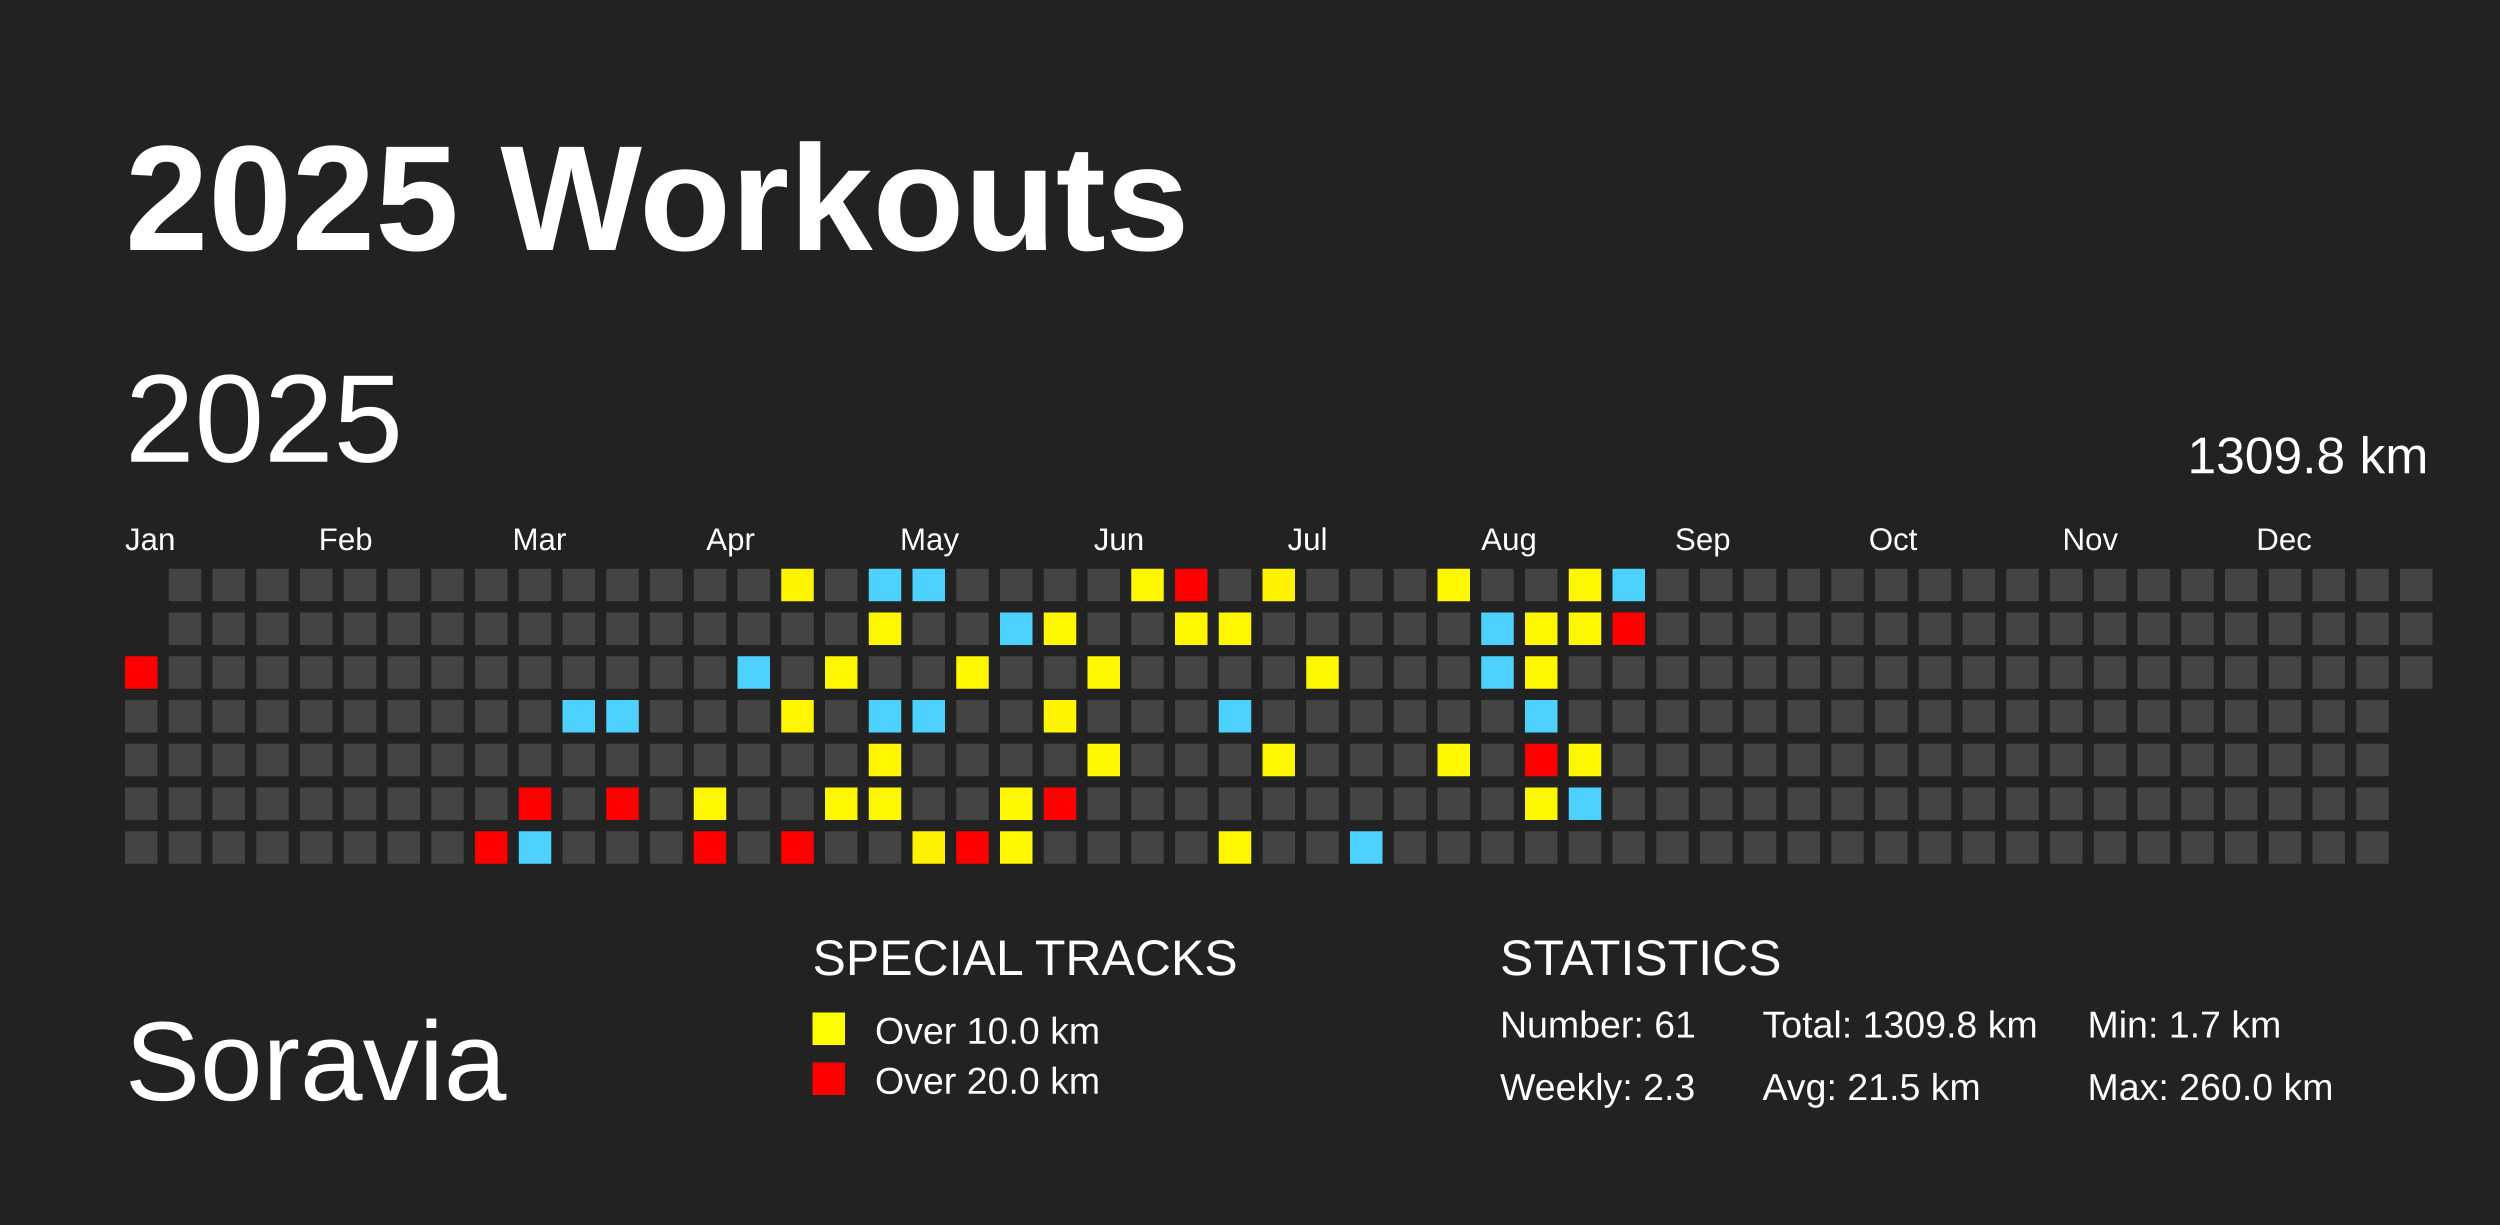
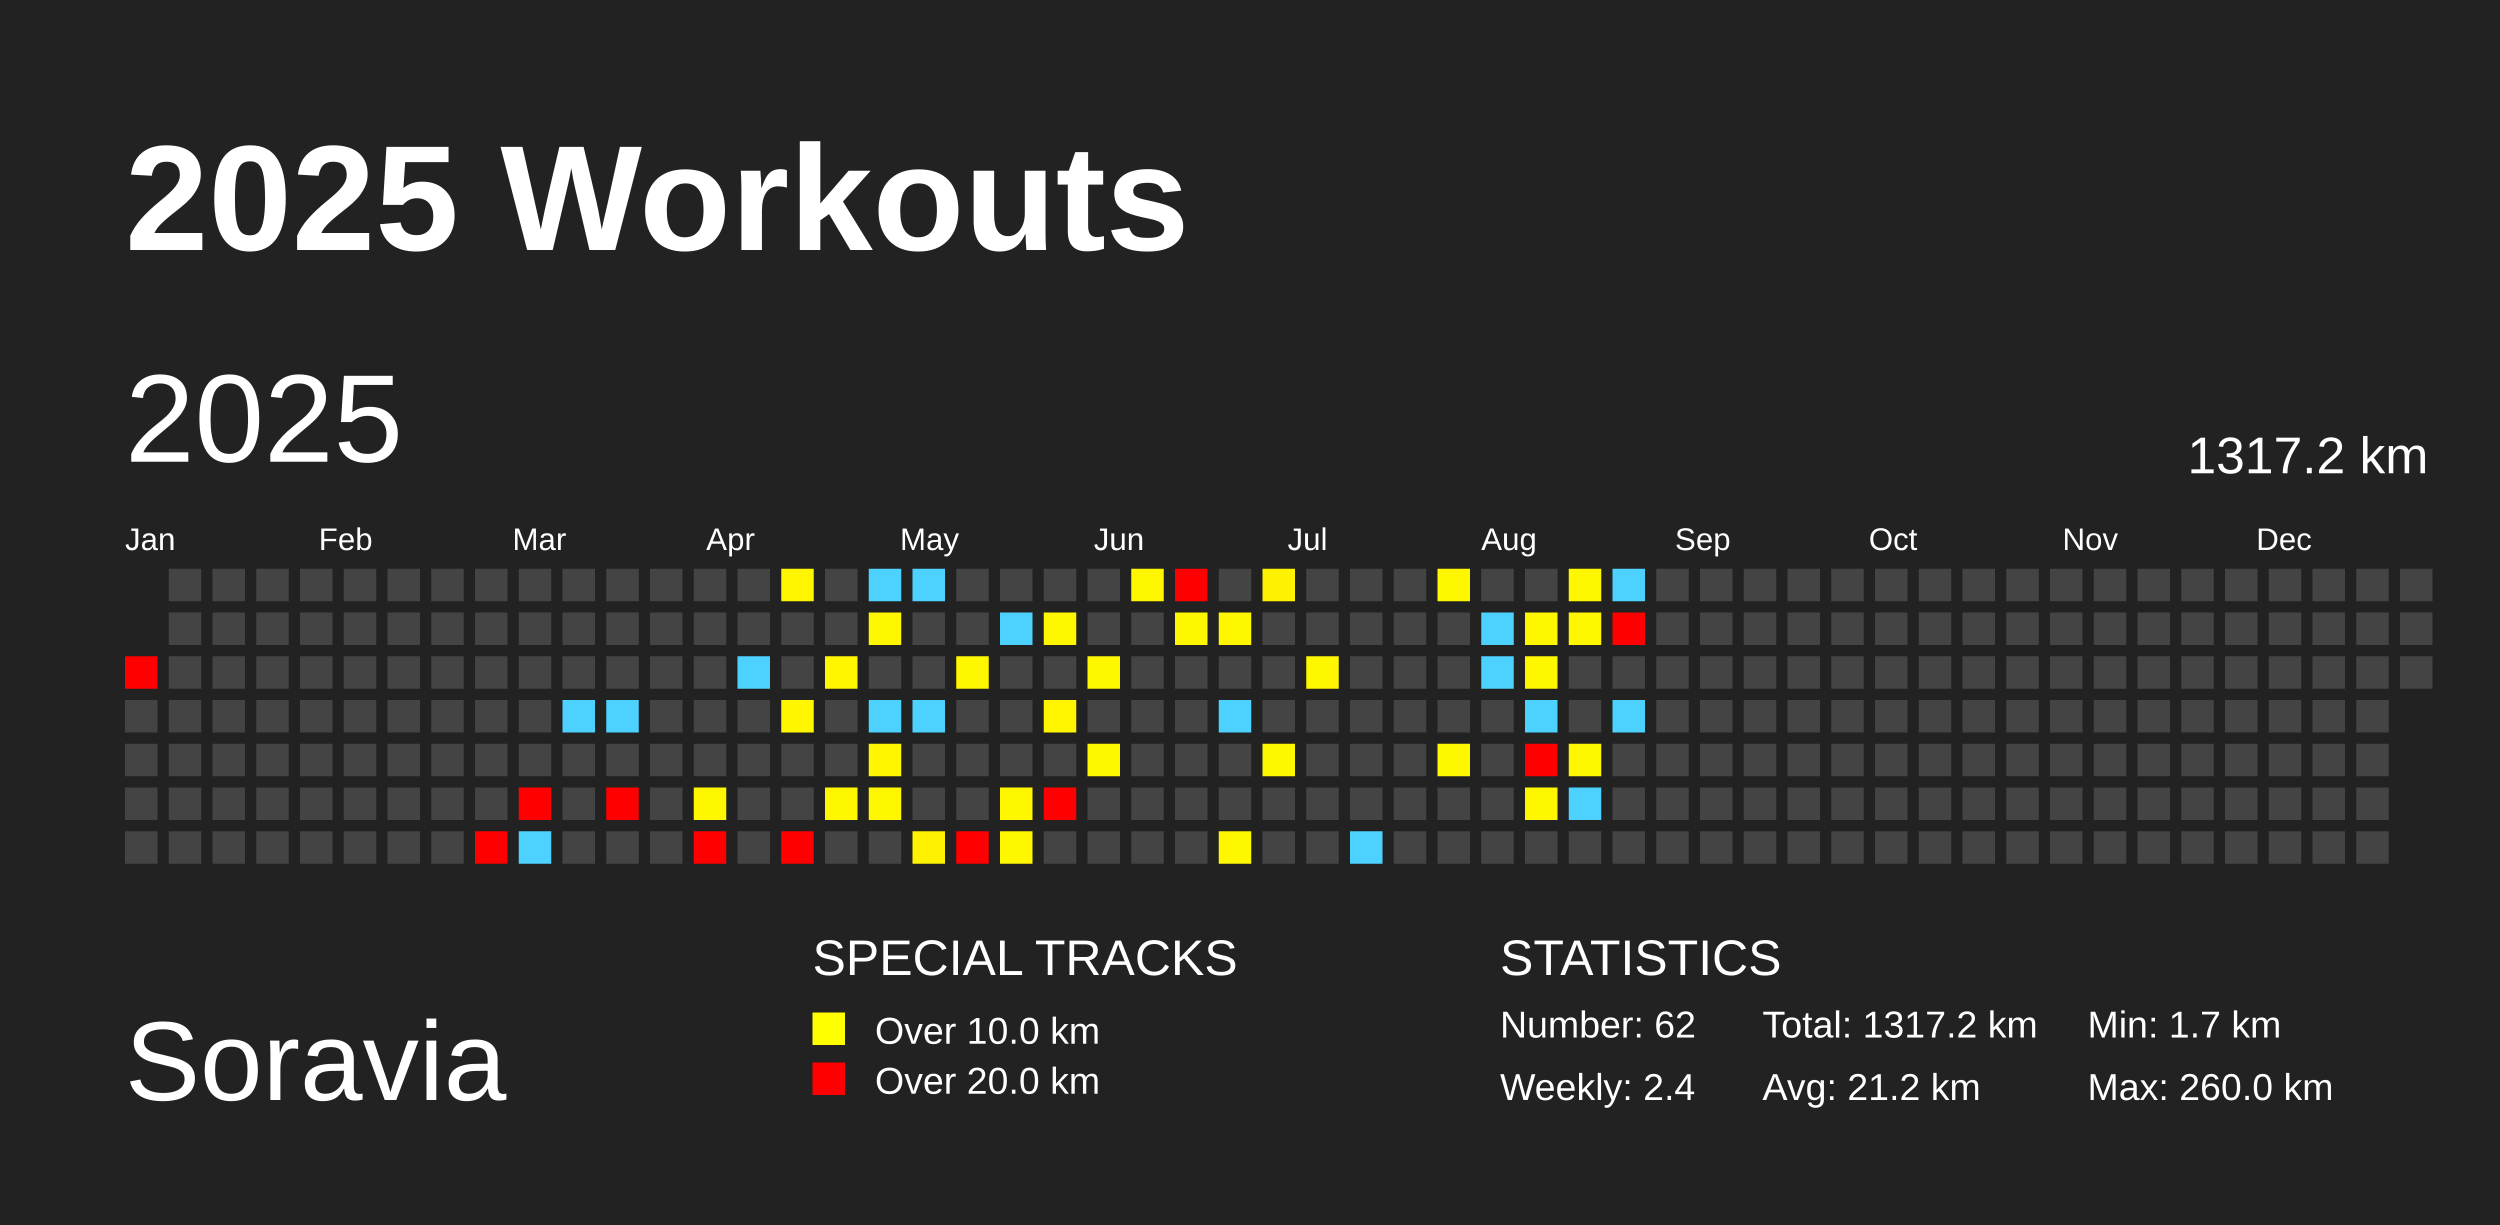
<svg xmlns="http://www.w3.org/2000/svg" baseProfile="full" height="98mm" version="1.1" viewBox="0,0,200,98" width="200mm">
  <defs />
  <rect fill="#222222" height="98" width="200" x="0" y="0" />
  <text fill="#FFFFFF" style="font-size:12px; font-family:Arial; font-weight:bold;" x="10" y="20">2025 Workouts</text>
  <text fill="#FFFFFF" style="font-size:9px; font-family:Arial" x="10" y="88">Soravia</text>
  <text fill="#FFFFFF" style="font-size:4px; font-family:Arial" x="65" y="78">SPECIAL TRACKS</text>
  <rect fill="yellow" height="2.6" width="2.6" x="65" y="81" />
  <text fill="#FFFFFF" style="font-size:3px; font-family:Arial" x="70" y="83.5">Over 10.0 km</text>
  <rect fill="red" height="2.6" width="2.6" x="65" y="85" />
  <text fill="#FFFFFF" style="font-size:3px; font-family:Arial" x="70" y="87.5">Over 20.0 km</text>
  <text fill="#FFFFFF" style="font-size:4px; font-family:Arial" x="120" y="78">STATISTICS</text>
-   <text fill="#FFFFFF" style="font-size:3px; font-family:Arial" x="120" y="83">Number: 61</text>
-   <text fill="#FFFFFF" style="font-size:3px; font-family:Arial" x="120" y="88">Weekly: 2.3</text>
-   <text fill="#FFFFFF" style="font-size:3px; font-family:Arial" x="141" y="83">Total: 1309.8 km</text>
-   <text fill="#FFFFFF" style="font-size:3px; font-family:Arial" x="141" y="88">Avg: 21.5 km</text>
+   <text fill="#FFFFFF" style="font-size:3px; font-family:Arial" x="120" y="83">Number: 62</text>
+   <text fill="#FFFFFF" style="font-size:3px; font-family:Arial" x="120" y="88">Weekly: 2.4</text>
+   <text fill="#FFFFFF" style="font-size:3px; font-family:Arial" x="141" y="83">Total: 1317.2 km</text>
+   <text fill="#FFFFFF" style="font-size:3px; font-family:Arial" x="141" y="88">Avg: 21.2 km</text>
  <text fill="#FFFFFF" style="font-size:3px; font-family:Arial" x="167" y="83">Min: 1.7 km</text>
  <text fill="#FFFFFF" style="font-size:3px; font-family:Arial" x="167" y="88">Max: 260.0 km</text>
  <text dominant-baseline="hanging" fill="#FFFFFF" style="font-size:10.0px; font-family:Arial;" x="10" y="30">2025</text>
-   <text dominant-baseline="hanging" fill="#FFFFFF" style="font-size:4.125px; font-family:Arial;" x="175" y="35">1309.8 km</text>
+   <text dominant-baseline="hanging" fill="#FFFFFF" style="font-size:4.125px; font-family:Arial;" x="175" y="35">1317.2 km</text>
  <text fill="#FFFFFF" style="font-size:2.5px; font-family:Arial" x="10.0" y="44">Jan</text>
  <text fill="#FFFFFF" style="font-size:2.5px; font-family:Arial" x="25.5" y="44">Feb</text>
  <text fill="#FFFFFF" style="font-size:2.5px; font-family:Arial" x="41.0" y="44">Mar</text>
  <text fill="#FFFFFF" style="font-size:2.5px; font-family:Arial" x="56.5" y="44">Apr</text>
  <text fill="#FFFFFF" style="font-size:2.5px; font-family:Arial" x="72.0" y="44">May</text>
  <text fill="#FFFFFF" style="font-size:2.5px; font-family:Arial" x="87.5" y="44">Jun</text>
  <text fill="#FFFFFF" style="font-size:2.5px; font-family:Arial" x="103.0" y="44">Jul</text>
  <text fill="#FFFFFF" style="font-size:2.5px; font-family:Arial" x="118.5" y="44">Aug</text>
  <text fill="#FFFFFF" style="font-size:2.5px; font-family:Arial" x="134.0" y="44">Sep</text>
  <text fill="#FFFFFF" style="font-size:2.5px; font-family:Arial" x="149.5" y="44">Oct</text>
  <text fill="#FFFFFF" style="font-size:2.5px; font-family:Arial" x="165.0" y="44">Nov</text>
  <text fill="#FFFFFF" style="font-size:2.5px; font-family:Arial" x="180.5" y="44">Dec</text>
  <rect fill="red" height="2.6" width="2.6" x="10.0" y="52.5" />
  <rect fill="#444444" height="2.6" width="2.6" x="10.0" y="56.0" />
  <rect fill="#444444" height="2.6" width="2.6" x="10.0" y="59.5" />
  <rect fill="#444444" height="2.6" width="2.6" x="10.0" y="63.0" />
  <rect fill="#444444" height="2.6" width="2.6" x="10.0" y="66.5" />
  <rect fill="#444444" height="2.6" width="2.6" x="13.5" y="45.5" />
  <rect fill="#444444" height="2.6" width="2.6" x="13.5" y="49.0" />
  <rect fill="#444444" height="2.6" width="2.6" x="13.5" y="52.5" />
  <rect fill="#444444" height="2.6" width="2.6" x="13.5" y="56.0" />
  <rect fill="#444444" height="2.6" width="2.6" x="13.5" y="59.5" />
  <rect fill="#444444" height="2.6" width="2.6" x="13.5" y="63.0" />
  <rect fill="#444444" height="2.6" width="2.6" x="13.5" y="66.5" />
  <rect fill="#444444" height="2.6" width="2.6" x="17.0" y="45.5" />
  <rect fill="#444444" height="2.6" width="2.6" x="17.0" y="49.0" />
  <rect fill="#444444" height="2.6" width="2.6" x="17.0" y="52.5" />
  <rect fill="#444444" height="2.6" width="2.6" x="17.0" y="56.0" />
  <rect fill="#444444" height="2.6" width="2.6" x="17.0" y="59.5" />
  <rect fill="#444444" height="2.6" width="2.6" x="17.0" y="63.0" />
  <rect fill="#444444" height="2.6" width="2.6" x="17.0" y="66.5" />
  <rect fill="#444444" height="2.6" width="2.6" x="20.5" y="45.5" />
  <rect fill="#444444" height="2.6" width="2.6" x="20.5" y="49.0" />
  <rect fill="#444444" height="2.6" width="2.6" x="20.5" y="52.5" />
  <rect fill="#444444" height="2.6" width="2.6" x="20.5" y="56.0" />
  <rect fill="#444444" height="2.6" width="2.6" x="20.5" y="59.5" />
  <rect fill="#444444" height="2.6" width="2.6" x="20.5" y="63.0" />
  <rect fill="#444444" height="2.6" width="2.6" x="20.5" y="66.5" />
  <rect fill="#444444" height="2.6" width="2.6" x="24.0" y="45.5" />
  <rect fill="#444444" height="2.6" width="2.6" x="24.0" y="49.0" />
  <rect fill="#444444" height="2.6" width="2.6" x="24.0" y="52.5" />
  <rect fill="#444444" height="2.6" width="2.6" x="24.0" y="56.0" />
  <rect fill="#444444" height="2.6" width="2.6" x="24.0" y="59.5" />
  <rect fill="#444444" height="2.6" width="2.6" x="24.0" y="63.0" />
  <rect fill="#444444" height="2.6" width="2.6" x="24.0" y="66.5" />
  <rect fill="#444444" height="2.6" width="2.6" x="27.5" y="45.5" />
  <rect fill="#444444" height="2.6" width="2.6" x="27.5" y="49.0" />
  <rect fill="#444444" height="2.6" width="2.6" x="27.5" y="52.5" />
  <rect fill="#444444" height="2.6" width="2.6" x="27.5" y="56.0" />
  <rect fill="#444444" height="2.6" width="2.6" x="27.5" y="59.5" />
  <rect fill="#444444" height="2.6" width="2.6" x="27.5" y="63.0" />
  <rect fill="#444444" height="2.6" width="2.6" x="27.5" y="66.5" />
  <rect fill="#444444" height="2.6" width="2.6" x="31.0" y="45.5" />
  <rect fill="#444444" height="2.6" width="2.6" x="31.0" y="49.0" />
  <rect fill="#444444" height="2.6" width="2.6" x="31.0" y="52.5" />
  <rect fill="#444444" height="2.6" width="2.6" x="31.0" y="56.0" />
  <rect fill="#444444" height="2.6" width="2.6" x="31.0" y="59.5" />
  <rect fill="#444444" height="2.6" width="2.6" x="31.0" y="63.0" />
  <rect fill="#444444" height="2.6" width="2.6" x="31.0" y="66.5" />
  <rect fill="#444444" height="2.6" width="2.6" x="34.5" y="45.5" />
  <rect fill="#444444" height="2.6" width="2.6" x="34.5" y="49.0" />
  <rect fill="#444444" height="2.6" width="2.6" x="34.5" y="52.5" />
  <rect fill="#444444" height="2.6" width="2.6" x="34.5" y="56.0" />
  <rect fill="#444444" height="2.6" width="2.6" x="34.5" y="59.5" />
  <rect fill="#444444" height="2.6" width="2.6" x="34.5" y="63.0" />
  <rect fill="#444444" height="2.6" width="2.6" x="34.5" y="66.5" />
  <rect fill="#444444" height="2.6" width="2.6" x="38.0" y="45.5" />
  <rect fill="#444444" height="2.6" width="2.6" x="38.0" y="49.0" />
  <rect fill="#444444" height="2.6" width="2.6" x="38.0" y="52.5" />
  <rect fill="#444444" height="2.6" width="2.6" x="38.0" y="56.0" />
  <rect fill="#444444" height="2.6" width="2.6" x="38.0" y="59.5" />
  <rect fill="#444444" height="2.6" width="2.6" x="38.0" y="63.0" />
  <rect fill="red" height="2.6" width="2.6" x="38.0" y="66.5" />
  <rect fill="#444444" height="2.6" width="2.6" x="41.5" y="45.5" />
  <rect fill="#444444" height="2.6" width="2.6" x="41.5" y="49.0" />
  <rect fill="#444444" height="2.6" width="2.6" x="41.5" y="52.5" />
  <rect fill="#444444" height="2.6" width="2.6" x="41.5" y="56.0" />
  <rect fill="#444444" height="2.6" width="2.6" x="41.5" y="59.5" />
  <rect fill="red" height="2.6" width="2.6" x="41.5" y="63.0" />
  <rect fill="#4dd2ff" height="2.6" width="2.6" x="41.5" y="66.5" />
  <rect fill="#444444" height="2.6" width="2.6" x="45.0" y="45.5" />
  <rect fill="#444444" height="2.6" width="2.6" x="45.0" y="49.0" />
  <rect fill="#444444" height="2.6" width="2.6" x="45.0" y="52.5" />
  <rect fill="#4dd2ff" height="2.6" width="2.6" x="45.0" y="56.0" />
  <rect fill="#444444" height="2.6" width="2.6" x="45.0" y="59.5" />
  <rect fill="#444444" height="2.6" width="2.6" x="45.0" y="63.0" />
  <rect fill="#444444" height="2.6" width="2.6" x="45.0" y="66.5" />
  <rect fill="#444444" height="2.6" width="2.6" x="48.5" y="45.5" />
  <rect fill="#444444" height="2.6" width="2.6" x="48.5" y="49.0" />
  <rect fill="#444444" height="2.6" width="2.6" x="48.5" y="52.5" />
  <rect fill="#4dd2ff" height="2.6" width="2.6" x="48.5" y="56.0" />
  <rect fill="#444444" height="2.6" width="2.6" x="48.5" y="59.5" />
  <rect fill="red" height="2.6" width="2.6" x="48.5" y="63.0" />
  <rect fill="#444444" height="2.6" width="2.6" x="48.5" y="66.5" />
  <rect fill="#444444" height="2.6" width="2.6" x="52.0" y="45.5" />
  <rect fill="#444444" height="2.6" width="2.6" x="52.0" y="49.0" />
  <rect fill="#444444" height="2.6" width="2.6" x="52.0" y="52.5" />
  <rect fill="#444444" height="2.6" width="2.6" x="52.0" y="56.0" />
  <rect fill="#444444" height="2.6" width="2.6" x="52.0" y="59.5" />
  <rect fill="#444444" height="2.6" width="2.6" x="52.0" y="63.0" />
  <rect fill="#444444" height="2.6" width="2.6" x="52.0" y="66.5" />
  <rect fill="#444444" height="2.6" width="2.6" x="55.5" y="45.5" />
  <rect fill="#444444" height="2.6" width="2.6" x="55.5" y="49.0" />
  <rect fill="#444444" height="2.6" width="2.6" x="55.5" y="52.5" />
  <rect fill="#444444" height="2.6" width="2.6" x="55.5" y="56.0" />
  <rect fill="#444444" height="2.6" width="2.6" x="55.5" y="59.5" />
  <rect fill="#fff700" height="2.6" width="2.6" x="55.5" y="63.0" />
  <rect fill="red" height="2.6" width="2.6" x="55.5" y="66.5" />
  <rect fill="#444444" height="2.6" width="2.6" x="59.0" y="45.5" />
  <rect fill="#444444" height="2.6" width="2.6" x="59.0" y="49.0" />
  <rect fill="#4dd2ff" height="2.6" width="2.6" x="59.0" y="52.5" />
  <rect fill="#444444" height="2.6" width="2.6" x="59.0" y="56.0" />
  <rect fill="#444444" height="2.6" width="2.6" x="59.0" y="59.5" />
  <rect fill="#444444" height="2.6" width="2.6" x="59.0" y="63.0" />
  <rect fill="#444444" height="2.6" width="2.6" x="59.0" y="66.5" />
  <rect fill="#fff500" height="2.6" width="2.6" x="62.5" y="45.5" />
  <rect fill="#444444" height="2.6" width="2.6" x="62.5" y="49.0" />
  <rect fill="#444444" height="2.6" width="2.6" x="62.5" y="52.5" />
  <rect fill="#fff600" height="2.6" width="2.6" x="62.5" y="56.0" />
  <rect fill="#444444" height="2.6" width="2.6" x="62.5" y="59.5" />
  <rect fill="#444444" height="2.6" width="2.6" x="62.5" y="63.0" />
  <rect fill="red" height="2.6" width="2.6" x="62.5" y="66.5" />
  <rect fill="#444444" height="2.6" width="2.6" x="66.0" y="45.5" />
  <rect fill="#444444" height="2.6" width="2.6" x="66.0" y="49.0" />
  <rect fill="#fff600" height="2.6" width="2.6" x="66.0" y="52.5" />
  <rect fill="#444444" height="2.6" width="2.6" x="66.0" y="56.0" />
  <rect fill="#444444" height="2.6" width="2.6" x="66.0" y="59.5" />
  <rect fill="#fff700" height="2.6" width="2.6" x="66.0" y="63.0" />
  <rect fill="#444444" height="2.6" width="2.6" x="66.0" y="66.5" />
  <rect fill="#4dd2ff" height="2.6" width="2.6" x="69.5" y="45.5" />
  <rect fill="#fff700" height="2.6" width="2.6" x="69.5" y="49.0" />
  <rect fill="#444444" height="2.6" width="2.6" x="69.5" y="52.5" />
  <rect fill="#4dd2ff" height="2.6" width="2.6" x="69.5" y="56.0" />
  <rect fill="#fff600" height="2.6" width="2.6" x="69.5" y="59.5" />
  <rect fill="#fff700" height="2.6" width="2.6" x="69.5" y="63.0" />
  <rect fill="#444444" height="2.6" width="2.6" x="69.5" y="66.5" />
  <rect fill="#4dd2ff" height="2.6" width="2.6" x="73.0" y="45.5" />
  <rect fill="#444444" height="2.6" width="2.6" x="73.0" y="49.0" />
  <rect fill="#444444" height="2.6" width="2.6" x="73.0" y="52.5" />
  <rect fill="#4dd2ff" height="2.6" width="2.6" x="73.0" y="56.0" />
  <rect fill="#444444" height="2.6" width="2.6" x="73.0" y="59.5" />
  <rect fill="#444444" height="2.6" width="2.6" x="73.0" y="63.0" />
  <rect fill="#fff200" height="2.6" width="2.6" x="73.0" y="66.5" />
  <rect fill="#444444" height="2.6" width="2.6" x="76.5" y="45.5" />
  <rect fill="#444444" height="2.6" width="2.6" x="76.5" y="49.0" />
  <rect fill="#fff700" height="2.6" width="2.6" x="76.5" y="52.5" />
  <rect fill="#444444" height="2.6" width="2.6" x="76.5" y="56.0" />
  <rect fill="#444444" height="2.6" width="2.6" x="76.5" y="59.5" />
  <rect fill="#444444" height="2.6" width="2.6" x="76.5" y="63.0" />
  <rect fill="red" height="2.6" width="2.6" x="76.5" y="66.5" />
  <rect fill="#444444" height="2.6" width="2.6" x="80.0" y="45.5" />
  <rect fill="#4dd2ff" height="2.6" width="2.6" x="80.0" y="49.0" />
  <rect fill="#444444" height="2.6" width="2.6" x="80.0" y="52.5" />
  <rect fill="#444444" height="2.6" width="2.6" x="80.0" y="56.0" />
  <rect fill="#444444" height="2.6" width="2.6" x="80.0" y="59.5" />
  <rect fill="#fff700" height="2.6" width="2.6" x="80.0" y="63.0" />
  <rect fill="#fff700" height="2.6" width="2.6" x="80.0" y="66.5" />
  <rect fill="#444444" height="2.6" width="2.6" x="83.5" y="45.5" />
  <rect fill="#fff700" height="2.6" width="2.6" x="83.5" y="49.0" />
  <rect fill="#444444" height="2.6" width="2.6" x="83.5" y="52.5" />
  <rect fill="#fff500" height="2.6" width="2.6" x="83.5" y="56.0" />
  <rect fill="#444444" height="2.6" width="2.6" x="83.5" y="59.5" />
  <rect fill="red" height="2.6" width="2.6" x="83.5" y="63.0" />
  <rect fill="#444444" height="2.6" width="2.6" x="83.5" y="66.5" />
  <rect fill="#444444" height="2.6" width="2.6" x="87.0" y="45.5" />
  <rect fill="#444444" height="2.6" width="2.6" x="87.0" y="49.0" />
  <rect fill="#fff700" height="2.6" width="2.6" x="87.0" y="52.5" />
  <rect fill="#444444" height="2.6" width="2.6" x="87.0" y="56.0" />
  <rect fill="#fff700" height="2.6" width="2.6" x="87.0" y="59.5" />
  <rect fill="#444444" height="2.6" width="2.6" x="87.0" y="63.0" />
  <rect fill="#444444" height="2.6" width="2.6" x="87.0" y="66.5" />
  <rect fill="#fff700" height="2.6" width="2.6" x="90.5" y="45.5" />
  <rect fill="#444444" height="2.6" width="2.6" x="90.5" y="49.0" />
  <rect fill="#444444" height="2.6" width="2.6" x="90.5" y="52.5" />
  <rect fill="#444444" height="2.6" width="2.6" x="90.5" y="56.0" />
  <rect fill="#444444" height="2.6" width="2.6" x="90.5" y="59.5" />
  <rect fill="#444444" height="2.6" width="2.6" x="90.5" y="63.0" />
  <rect fill="#444444" height="2.6" width="2.6" x="90.5" y="66.5" />
  <rect fill="red" height="2.6" width="2.6" x="94.0" y="45.5" />
  <rect fill="#fff700" height="2.6" width="2.6" x="94.0" y="49.0" />
  <rect fill="#444444" height="2.6" width="2.6" x="94.0" y="52.5" />
  <rect fill="#444444" height="2.6" width="2.6" x="94.0" y="56.0" />
  <rect fill="#444444" height="2.6" width="2.6" x="94.0" y="59.5" />
  <rect fill="#444444" height="2.6" width="2.6" x="94.0" y="63.0" />
  <rect fill="#444444" height="2.6" width="2.6" x="94.0" y="66.5" />
  <rect fill="#444444" height="2.6" width="2.6" x="97.5" y="45.5" />
  <rect fill="#fff700" height="2.6" width="2.6" x="97.5" y="49.0" />
  <rect fill="#444444" height="2.6" width="2.6" x="97.5" y="52.5" />
  <rect fill="#4dd2ff" height="2.6" width="2.6" x="97.5" y="56.0" />
  <rect fill="#444444" height="2.6" width="2.6" x="97.5" y="59.5" />
  <rect fill="#444444" height="2.6" width="2.6" x="97.5" y="63.0" />
  <rect fill="#fff700" height="2.6" width="2.6" x="97.5" y="66.5" />
  <rect fill="#fff200" height="2.6" width="2.6" x="101.0" y="45.5" />
  <rect fill="#444444" height="2.6" width="2.6" x="101.0" y="49.0" />
  <rect fill="#444444" height="2.6" width="2.6" x="101.0" y="52.5" />
  <rect fill="#444444" height="2.6" width="2.6" x="101.0" y="56.0" />
  <rect fill="#fff700" height="2.6" width="2.6" x="101.0" y="59.5" />
  <rect fill="#444444" height="2.6" width="2.6" x="101.0" y="63.0" />
  <rect fill="#444444" height="2.6" width="2.6" x="101.0" y="66.5" />
  <rect fill="#444444" height="2.6" width="2.6" x="104.5" y="45.5" />
  <rect fill="#444444" height="2.6" width="2.6" x="104.5" y="49.0" />
  <rect fill="#fff700" height="2.6" width="2.6" x="104.5" y="52.5" />
  <rect fill="#444444" height="2.6" width="2.6" x="104.5" y="56.0" />
  <rect fill="#444444" height="2.6" width="2.6" x="104.5" y="59.5" />
  <rect fill="#444444" height="2.6" width="2.6" x="104.5" y="63.0" />
  <rect fill="#444444" height="2.6" width="2.6" x="104.5" y="66.5" />
  <rect fill="#444444" height="2.6" width="2.6" x="108.0" y="45.5" />
  <rect fill="#444444" height="2.6" width="2.6" x="108.0" y="49.0" />
  <rect fill="#444444" height="2.6" width="2.6" x="108.0" y="52.5" />
  <rect fill="#444444" height="2.6" width="2.6" x="108.0" y="56.0" />
  <rect fill="#444444" height="2.6" width="2.6" x="108.0" y="59.5" />
  <rect fill="#444444" height="2.6" width="2.6" x="108.0" y="63.0" />
  <rect fill="#4dd2ff" height="2.6" width="2.6" x="108.0" y="66.5" />
  <rect fill="#444444" height="2.6" width="2.6" x="111.5" y="45.5" />
  <rect fill="#444444" height="2.6" width="2.6" x="111.5" y="49.0" />
  <rect fill="#444444" height="2.6" width="2.6" x="111.5" y="52.5" />
  <rect fill="#444444" height="2.6" width="2.6" x="111.5" y="56.0" />
  <rect fill="#444444" height="2.6" width="2.6" x="111.5" y="59.5" />
  <rect fill="#444444" height="2.6" width="2.6" x="111.5" y="63.0" />
  <rect fill="#444444" height="2.6" width="2.6" x="111.5" y="66.5" />
  <rect fill="#fff700" height="2.6" width="2.6" x="115.0" y="45.5" />
  <rect fill="#444444" height="2.6" width="2.6" x="115.0" y="49.0" />
  <rect fill="#444444" height="2.6" width="2.6" x="115.0" y="52.5" />
  <rect fill="#444444" height="2.6" width="2.6" x="115.0" y="56.0" />
  <rect fill="#fff700" height="2.6" width="2.6" x="115.0" y="59.5" />
  <rect fill="#444444" height="2.6" width="2.6" x="115.0" y="63.0" />
  <rect fill="#444444" height="2.6" width="2.6" x="115.0" y="66.5" />
  <rect fill="#444444" height="2.6" width="2.6" x="118.5" y="45.5" />
  <rect fill="#4dd2ff" height="2.6" width="2.6" x="118.5" y="49.0" />
  <rect fill="#4dd2ff" height="2.6" width="2.6" x="118.5" y="52.5" />
  <rect fill="#444444" height="2.6" width="2.6" x="118.5" y="56.0" />
  <rect fill="#444444" height="2.6" width="2.6" x="118.5" y="59.5" />
  <rect fill="#444444" height="2.6" width="2.6" x="118.5" y="63.0" />
  <rect fill="#444444" height="2.6" width="2.6" x="118.5" y="66.5" />
  <rect fill="#444444" height="2.6" width="2.6" x="122.0" y="45.5" />
  <rect fill="#fff700" height="2.6" width="2.6" x="122.0" y="49.0" />
  <rect fill="#fff700" height="2.6" width="2.6" x="122.0" y="52.5" />
  <rect fill="#4dd2ff" height="2.6" width="2.6" x="122.0" y="56.0" />
  <rect fill="red" height="2.6" width="2.6" x="122.0" y="59.5" />
  <rect fill="#fff700" height="2.6" width="2.6" x="122.0" y="63.0" />
  <rect fill="#444444" height="2.6" width="2.6" x="122.0" y="66.5" />
  <rect fill="#fff700" height="2.6" width="2.6" x="125.5" y="45.5" />
  <rect fill="#fff700" height="2.6" width="2.6" x="125.5" y="49.0" />
  <rect fill="#444444" height="2.6" width="2.6" x="125.5" y="52.5" />
  <rect fill="#444444" height="2.6" width="2.6" x="125.5" y="56.0" />
  <rect fill="#fff700" height="2.6" width="2.6" x="125.5" y="59.5" />
  <rect fill="#4dd2ff" height="2.6" width="2.6" x="125.5" y="63.0" />
  <rect fill="#444444" height="2.6" width="2.6" x="125.5" y="66.5" />
  <rect fill="#4dd2ff" height="2.6" width="2.6" x="129.0" y="45.5" />
  <rect fill="red" height="2.6" width="2.6" x="129.0" y="49.0" />
  <rect fill="#444444" height="2.6" width="2.6" x="129.0" y="52.5" />
-   <rect fill="#444444" height="2.6" width="2.6" x="129.0" y="56.0" />
+   <rect fill="#4dd2ff" height="2.6" width="2.6" x="129.0" y="56.0" />
  <rect fill="#444444" height="2.6" width="2.6" x="129.0" y="59.5" />
  <rect fill="#444444" height="2.6" width="2.6" x="129.0" y="63.0" />
  <rect fill="#444444" height="2.6" width="2.6" x="129.0" y="66.5" />
  <rect fill="#444444" height="2.6" width="2.6" x="132.5" y="45.5" />
  <rect fill="#444444" height="2.6" width="2.6" x="132.5" y="49.0" />
  <rect fill="#444444" height="2.6" width="2.6" x="132.5" y="52.5" />
  <rect fill="#444444" height="2.6" width="2.6" x="132.5" y="56.0" />
  <rect fill="#444444" height="2.6" width="2.6" x="132.5" y="59.5" />
  <rect fill="#444444" height="2.6" width="2.6" x="132.5" y="63.0" />
  <rect fill="#444444" height="2.6" width="2.6" x="132.5" y="66.5" />
  <rect fill="#444444" height="2.6" width="2.6" x="136.0" y="45.5" />
  <rect fill="#444444" height="2.6" width="2.6" x="136.0" y="49.0" />
  <rect fill="#444444" height="2.6" width="2.6" x="136.0" y="52.5" />
  <rect fill="#444444" height="2.6" width="2.6" x="136.0" y="56.0" />
  <rect fill="#444444" height="2.6" width="2.6" x="136.0" y="59.5" />
  <rect fill="#444444" height="2.6" width="2.6" x="136.0" y="63.0" />
  <rect fill="#444444" height="2.6" width="2.6" x="136.0" y="66.5" />
  <rect fill="#444444" height="2.6" width="2.6" x="139.5" y="45.5" />
  <rect fill="#444444" height="2.6" width="2.6" x="139.5" y="49.0" />
  <rect fill="#444444" height="2.6" width="2.6" x="139.5" y="52.5" />
  <rect fill="#444444" height="2.6" width="2.6" x="139.5" y="56.0" />
  <rect fill="#444444" height="2.6" width="2.6" x="139.5" y="59.5" />
  <rect fill="#444444" height="2.6" width="2.6" x="139.5" y="63.0" />
  <rect fill="#444444" height="2.6" width="2.6" x="139.5" y="66.5" />
  <rect fill="#444444" height="2.6" width="2.6" x="143.0" y="45.5" />
  <rect fill="#444444" height="2.6" width="2.6" x="143.0" y="49.0" />
  <rect fill="#444444" height="2.6" width="2.6" x="143.0" y="52.5" />
  <rect fill="#444444" height="2.6" width="2.6" x="143.0" y="56.0" />
  <rect fill="#444444" height="2.6" width="2.6" x="143.0" y="59.5" />
  <rect fill="#444444" height="2.6" width="2.6" x="143.0" y="63.0" />
  <rect fill="#444444" height="2.6" width="2.6" x="143.0" y="66.5" />
  <rect fill="#444444" height="2.6" width="2.6" x="146.5" y="45.5" />
  <rect fill="#444444" height="2.6" width="2.6" x="146.5" y="49.0" />
  <rect fill="#444444" height="2.6" width="2.6" x="146.5" y="52.5" />
  <rect fill="#444444" height="2.6" width="2.6" x="146.5" y="56.0" />
  <rect fill="#444444" height="2.6" width="2.6" x="146.5" y="59.5" />
  <rect fill="#444444" height="2.6" width="2.6" x="146.5" y="63.0" />
  <rect fill="#444444" height="2.6" width="2.6" x="146.5" y="66.5" />
  <rect fill="#444444" height="2.6" width="2.6" x="150.0" y="45.5" />
  <rect fill="#444444" height="2.6" width="2.6" x="150.0" y="49.0" />
  <rect fill="#444444" height="2.6" width="2.6" x="150.0" y="52.5" />
  <rect fill="#444444" height="2.6" width="2.6" x="150.0" y="56.0" />
  <rect fill="#444444" height="2.6" width="2.6" x="150.0" y="59.5" />
  <rect fill="#444444" height="2.6" width="2.6" x="150.0" y="63.0" />
  <rect fill="#444444" height="2.6" width="2.6" x="150.0" y="66.5" />
  <rect fill="#444444" height="2.6" width="2.6" x="153.5" y="45.5" />
  <rect fill="#444444" height="2.6" width="2.6" x="153.5" y="49.0" />
  <rect fill="#444444" height="2.6" width="2.6" x="153.5" y="52.5" />
  <rect fill="#444444" height="2.6" width="2.6" x="153.5" y="56.0" />
  <rect fill="#444444" height="2.6" width="2.6" x="153.5" y="59.5" />
  <rect fill="#444444" height="2.6" width="2.6" x="153.5" y="63.0" />
  <rect fill="#444444" height="2.6" width="2.6" x="153.5" y="66.5" />
  <rect fill="#444444" height="2.6" width="2.6" x="157.0" y="45.5" />
  <rect fill="#444444" height="2.6" width="2.6" x="157.0" y="49.0" />
  <rect fill="#444444" height="2.6" width="2.6" x="157.0" y="52.5" />
  <rect fill="#444444" height="2.6" width="2.6" x="157.0" y="56.0" />
  <rect fill="#444444" height="2.6" width="2.6" x="157.0" y="59.5" />
  <rect fill="#444444" height="2.6" width="2.6" x="157.0" y="63.0" />
  <rect fill="#444444" height="2.6" width="2.6" x="157.0" y="66.5" />
  <rect fill="#444444" height="2.6" width="2.6" x="160.5" y="45.5" />
  <rect fill="#444444" height="2.6" width="2.6" x="160.5" y="49.0" />
  <rect fill="#444444" height="2.6" width="2.6" x="160.5" y="52.5" />
  <rect fill="#444444" height="2.6" width="2.6" x="160.5" y="56.0" />
  <rect fill="#444444" height="2.6" width="2.6" x="160.5" y="59.5" />
  <rect fill="#444444" height="2.6" width="2.6" x="160.5" y="63.0" />
  <rect fill="#444444" height="2.6" width="2.6" x="160.5" y="66.5" />
  <rect fill="#444444" height="2.6" width="2.6" x="164.0" y="45.5" />
  <rect fill="#444444" height="2.6" width="2.6" x="164.0" y="49.0" />
  <rect fill="#444444" height="2.6" width="2.6" x="164.0" y="52.5" />
  <rect fill="#444444" height="2.6" width="2.6" x="164.0" y="56.0" />
  <rect fill="#444444" height="2.6" width="2.6" x="164.0" y="59.5" />
  <rect fill="#444444" height="2.6" width="2.6" x="164.0" y="63.0" />
  <rect fill="#444444" height="2.6" width="2.6" x="164.0" y="66.5" />
  <rect fill="#444444" height="2.6" width="2.6" x="167.5" y="45.5" />
  <rect fill="#444444" height="2.6" width="2.6" x="167.5" y="49.0" />
  <rect fill="#444444" height="2.6" width="2.6" x="167.5" y="52.5" />
  <rect fill="#444444" height="2.6" width="2.6" x="167.5" y="56.0" />
  <rect fill="#444444" height="2.6" width="2.6" x="167.5" y="59.5" />
  <rect fill="#444444" height="2.6" width="2.6" x="167.5" y="63.0" />
  <rect fill="#444444" height="2.6" width="2.6" x="167.5" y="66.5" />
  <rect fill="#444444" height="2.6" width="2.6" x="171.0" y="45.5" />
  <rect fill="#444444" height="2.6" width="2.6" x="171.0" y="49.0" />
  <rect fill="#444444" height="2.6" width="2.6" x="171.0" y="52.5" />
  <rect fill="#444444" height="2.6" width="2.6" x="171.0" y="56.0" />
  <rect fill="#444444" height="2.6" width="2.6" x="171.0" y="59.5" />
  <rect fill="#444444" height="2.6" width="2.6" x="171.0" y="63.0" />
  <rect fill="#444444" height="2.6" width="2.6" x="171.0" y="66.5" />
  <rect fill="#444444" height="2.6" width="2.6" x="174.5" y="45.5" />
  <rect fill="#444444" height="2.6" width="2.6" x="174.5" y="49.0" />
  <rect fill="#444444" height="2.6" width="2.6" x="174.5" y="52.5" />
  <rect fill="#444444" height="2.6" width="2.6" x="174.5" y="56.0" />
  <rect fill="#444444" height="2.6" width="2.6" x="174.5" y="59.5" />
  <rect fill="#444444" height="2.6" width="2.6" x="174.5" y="63.0" />
  <rect fill="#444444" height="2.6" width="2.6" x="174.5" y="66.5" />
  <rect fill="#444444" height="2.6" width="2.6" x="178.0" y="45.5" />
  <rect fill="#444444" height="2.6" width="2.6" x="178.0" y="49.0" />
  <rect fill="#444444" height="2.6" width="2.6" x="178.0" y="52.5" />
  <rect fill="#444444" height="2.6" width="2.6" x="178.0" y="56.0" />
  <rect fill="#444444" height="2.6" width="2.6" x="178.0" y="59.5" />
  <rect fill="#444444" height="2.6" width="2.6" x="178.0" y="63.0" />
  <rect fill="#444444" height="2.6" width="2.6" x="178.0" y="66.5" />
  <rect fill="#444444" height="2.6" width="2.6" x="181.5" y="45.5" />
  <rect fill="#444444" height="2.6" width="2.6" x="181.5" y="49.0" />
  <rect fill="#444444" height="2.6" width="2.6" x="181.5" y="52.5" />
  <rect fill="#444444" height="2.6" width="2.6" x="181.5" y="56.0" />
  <rect fill="#444444" height="2.6" width="2.6" x="181.5" y="59.5" />
  <rect fill="#444444" height="2.6" width="2.6" x="181.5" y="63.0" />
  <rect fill="#444444" height="2.6" width="2.6" x="181.5" y="66.5" />
  <rect fill="#444444" height="2.6" width="2.6" x="185.0" y="45.5" />
  <rect fill="#444444" height="2.6" width="2.6" x="185.0" y="49.0" />
  <rect fill="#444444" height="2.6" width="2.6" x="185.0" y="52.5" />
  <rect fill="#444444" height="2.6" width="2.6" x="185.0" y="56.0" />
  <rect fill="#444444" height="2.6" width="2.6" x="185.0" y="59.5" />
  <rect fill="#444444" height="2.6" width="2.6" x="185.0" y="63.0" />
  <rect fill="#444444" height="2.6" width="2.6" x="185.0" y="66.5" />
  <rect fill="#444444" height="2.6" width="2.6" x="188.5" y="45.5" />
  <rect fill="#444444" height="2.6" width="2.6" x="188.5" y="49.0" />
  <rect fill="#444444" height="2.6" width="2.6" x="188.5" y="52.5" />
  <rect fill="#444444" height="2.6" width="2.6" x="188.5" y="56.0" />
  <rect fill="#444444" height="2.6" width="2.6" x="188.5" y="59.5" />
  <rect fill="#444444" height="2.6" width="2.6" x="188.5" y="63.0" />
  <rect fill="#444444" height="2.6" width="2.6" x="188.5" y="66.5" />
  <rect fill="#444444" height="2.6" width="2.6" x="192.0" y="45.5" />
  <rect fill="#444444" height="2.6" width="2.6" x="192.0" y="49.0" />
  <rect fill="#444444" height="2.6" width="2.6" x="192.0" y="52.5" />
</svg>
